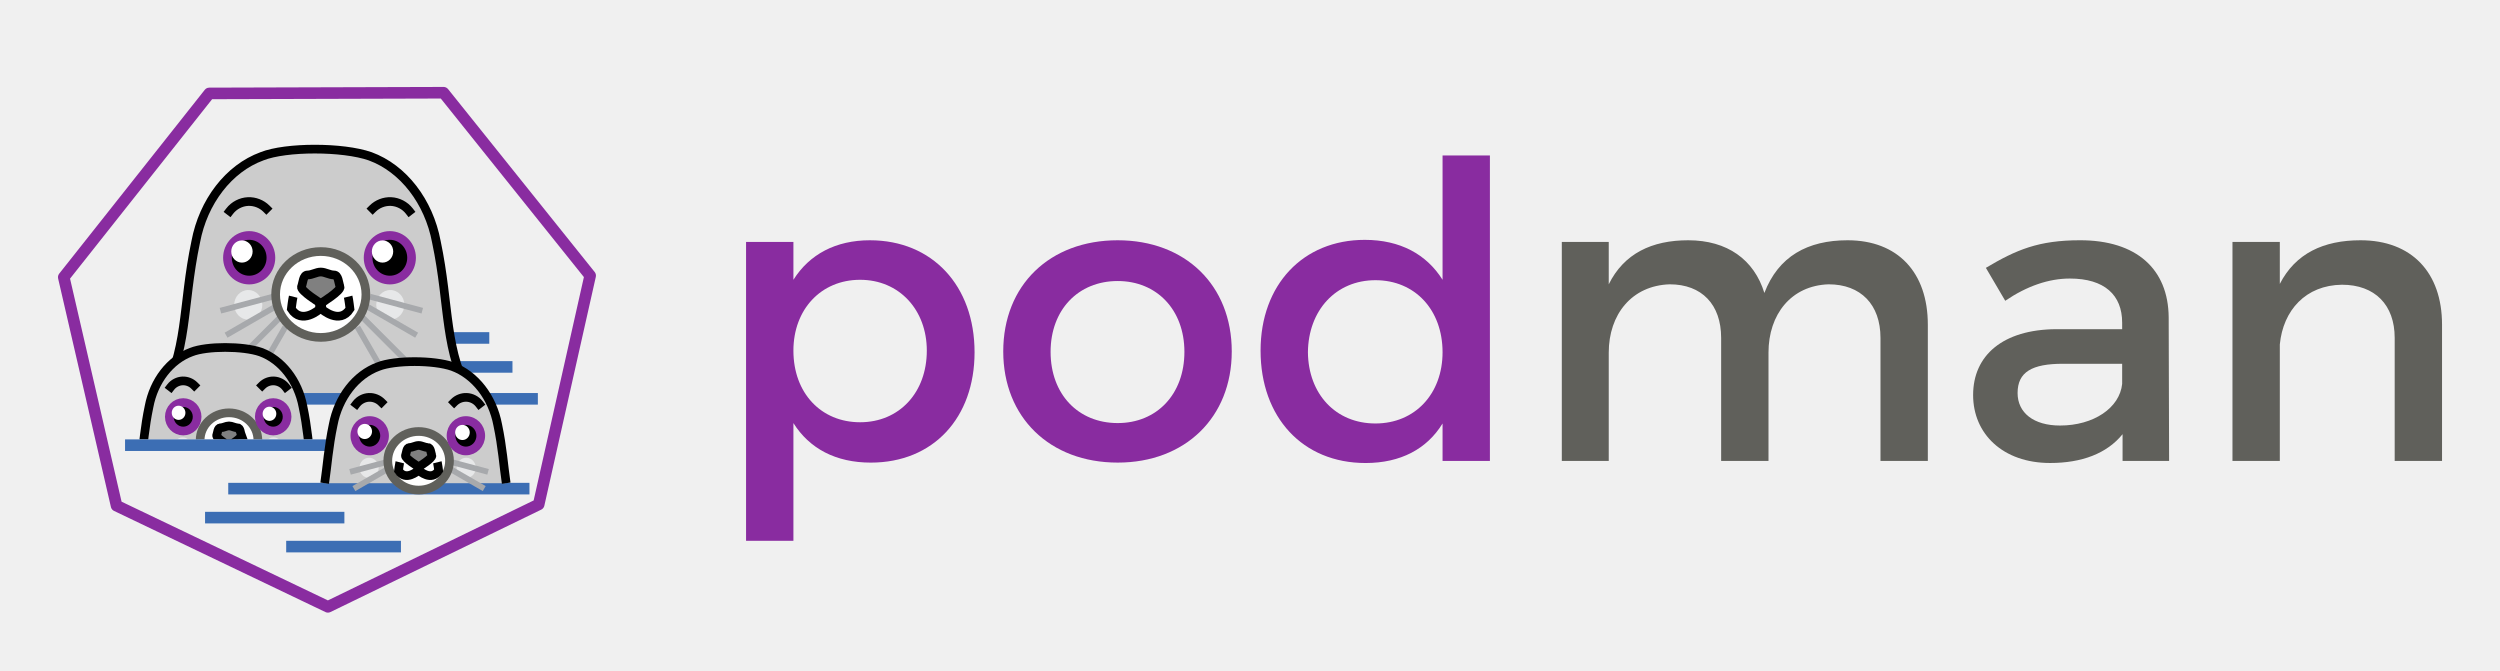
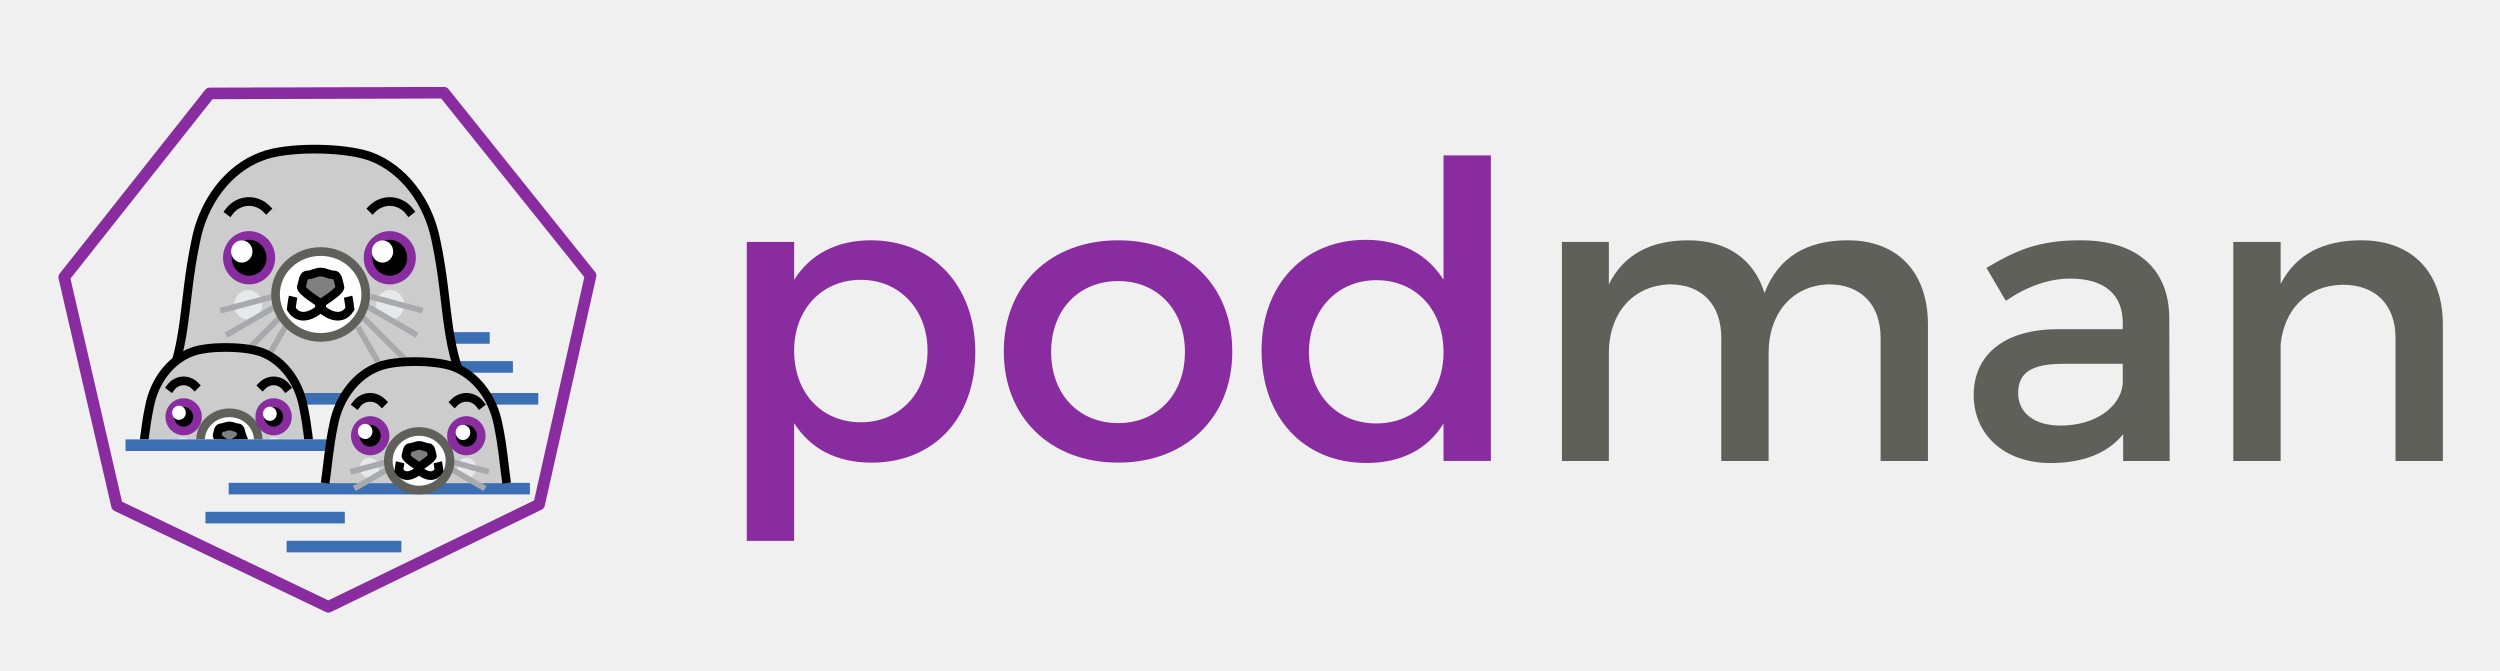
- <svg xmlns="http://www.w3.org/2000/svg" id="svg8" version="1.1" viewBox="0 0 228.259 61.227" height="231.408" width="862.711">
+ <svg xmlns="http://www.w3.org/2000/svg" id="svg8" width="862.71" height="231.41" version="1.1" viewBox="0 0 228.26 61.227">
  <defs id="defs2">
-     <marker style="overflow:visible" id="marker5584" refX="0" refY="0" orient="auto">
-       <path transform="scale(0.2)" style="fill:#4d4d4d;fill-opacity:1;fill-rule:evenodd;stroke:#4d4d4d;stroke-width:1pt;stroke-opacity:1" d="M 0,-7.071 -7.071,0 0,7.071 7.071,0 Z" id="path5582" />
-     </marker>
-     <marker style="overflow:visible" id="DiamondS" refX="0" refY="0" orient="auto">
-       <path transform="scale(0.2)" style="fill:#4d4d4d;fill-opacity:1;fill-rule:evenodd;stroke:#4d4d4d;stroke-width:1pt;stroke-opacity:1" d="M 0,-7.071 -7.071,0 0,7.071 7.071,0 Z" id="path5359" />
-     </marker>
-     <marker style="overflow:visible" id="DotL" refX="0" refY="0" orient="auto">
-       <path transform="matrix(0.8,0,0,0.8,5.92,0.8)" style="fill:#4d4d4d;fill-opacity:1;fill-rule:evenodd;stroke:#4d4d4d;stroke-width:1pt;stroke-opacity:1" d="m -2.5,-1 c 0,2.76 -2.24,5 -5,5 -2.76,0 -5,-2.24 -5,-5 0,-2.76 2.24,-5 5,-5 2.76,0 5,2.24 5,5 z" id="path5335" />
-     </marker>
-     <clipPath id="clipPath81511" clipPathUnits="userSpaceOnUse">
-       <rect y="-1.484" x="934.657" height="12.832" width="26.194" id="rect81513" style="opacity:1;fill:#e7e8e9;fill-opacity:1;stroke:#a7a9ac;stroke-width:0.529;stroke-linecap:square;stroke-linejoin:miter;stroke-miterlimit:4;stroke-dasharray:none;stroke-dashoffset:6;stroke-opacity:1" />
+     <clipPath id="clipPath81511">
+       <rect id="rect81513" x="934.66" y="-1.484" width="26.194" height="12.832" fill="#e7e8e9" stroke="#a7a9ac" stroke-dashoffset="6" stroke-linecap="square" stroke-width=".529" />
    </clipPath>
  </defs>
-   <g transform="translate(-1170.445,517.6202)" id="layer1">
-     <g id="g163426" />
-     <g id="g10819" transform="translate(0,-285.7501)">
-       <g id="text10671" style="font-style:normal;font-weight:normal;font-size:37.592px;line-height:22.555px;font-family:sans-serif;letter-spacing:0px;word-spacing:0px;fill:#892ca0;fill-opacity:1;stroke:none;stroke-width:0.265px;stroke-linecap:butt;stroke-linejoin:miter;stroke-opacity:1" aria-label="podman">
-         <path id="path80700" style="font-style:normal;font-variant:normal;font-weight:normal;font-stretch:normal;font-family:Montserrat;-inkscape-font-specification:Montserrat;fill:#892ca0;fill-opacity:1;stroke-width:0.265px" d="m 1249.878,-209.933 c -3.12,0 -5.526,1.278 -6.992,3.609 v -3.458 h -4.323 v 27.292 h 4.323 v -10.751 c 1.466,2.331 3.872,3.609 7.067,3.609 5.714,0 9.473,-4.098 9.473,-10.075 0,-6.09 -3.872,-10.225 -9.548,-10.225 z m -0.902,16.616 c -3.571,0 -6.09,-2.669 -6.09,-6.541 0,-3.759 2.519,-6.466 6.09,-6.466 3.571,0 6.09,2.744 6.09,6.466 0,3.834 -2.519,6.541 -6.09,6.541 z" />
-         <path id="path80702" style="font-style:normal;font-variant:normal;font-weight:normal;font-stretch:normal;font-family:Montserrat;-inkscape-font-specification:Montserrat;fill:#892ca0;fill-opacity:1;stroke-width:0.265px" d="m 1272.496,-209.933 c -6.203,0 -10.451,4.098 -10.451,10.15 0,6.015 4.248,10.15 10.451,10.15 6.165,0 10.413,-4.135 10.413,-10.15 0,-6.052 -4.248,-10.15 -10.413,-10.15 z m 0,3.722 c 3.571,0 6.09,2.631 6.09,6.466 0,3.872 -2.519,6.503 -6.09,6.503 -3.609,0 -6.128,-2.631 -6.128,-6.503 0,-3.834 2.519,-6.466 6.128,-6.466 z" />
-         <path id="path80704" style="font-style:normal;font-variant:normal;font-weight:normal;font-stretch:normal;font-family:Montserrat;-inkscape-font-specification:Montserrat;fill:#892ca0;fill-opacity:1;stroke-width:0.265px" d="m 1302.156,-217.677 v 11.353 c -1.466,-2.331 -3.872,-3.646 -7.105,-3.646 -5.639,0 -9.511,4.098 -9.511,10.112 0,6.09 3.834,10.263 9.586,10.263 3.195,0 5.601,-1.278 7.03,-3.609 v 3.421 h 4.323 v -27.893 z m -6.128,24.472 c -3.646,0 -6.127,-2.707 -6.165,-6.503 0.038,-3.834 2.556,-6.579 6.165,-6.579 3.609,0 6.128,2.707 6.128,6.579 0,3.797 -2.519,6.503 -6.128,6.503 z" />
-         <path id="path80706" style="fill:#60605b" d="m 1339.133,-209.933 c -3.646,0 -6.315,1.466 -7.594,4.812 -0.94,-3.045 -3.383,-4.812 -6.955,-4.812 -3.308,0 -5.864,1.203 -7.255,4.022 v -3.872 h -4.285 v 19.999 h 4.285 v -9.887 c 0,-3.496 2.105,-6.127 5.564,-6.24 2.932,0 4.699,1.842 4.699,4.887 v 11.24 h 4.323 v -9.887 c 0,-3.496 2.067,-6.127 5.488,-6.24 2.932,0 4.737,1.842 4.737,4.887 v 11.24 h 4.323 v -12.443 c 0,-4.774 -2.744,-7.706 -7.33,-7.706 z" />
-         <path id="path80708" style="fill:#60605b" d="m 1368.492,-189.784 -0.038,-13.12 c -0.038,-4.398 -2.932,-7.03 -8.082,-7.03 -3.797,0 -5.827,0.865 -8.609,2.519 l 1.767,3.007 c 1.992,-1.353 3.985,-2.03 5.902,-2.03 3.158,0 4.774,1.504 4.774,4.022 v 0.601 h -6.052 c -4.812,0.038 -7.556,2.368 -7.556,6.015 0,3.534 2.707,6.203 7.03,6.203 2.895,0 5.188,-0.865 6.616,-2.631 v 2.443 z m -9.962,-3.233 c -2.406,0 -3.872,-1.165 -3.872,-2.97 0,-1.917 1.316,-2.669 4.135,-2.669 h 5.413 v 1.842 c -0.226,2.18 -2.594,3.797 -5.676,3.797 z" />
-         <path id="path80710" style="fill:#60605b" d="m 1385.969,-209.933 c -3.383,0 -5.94,1.203 -7.368,3.985 v -3.834 h -4.323 v 19.999 h 4.323 v -10.639 c 0.301,-3.12 2.368,-5.413 5.676,-5.451 3.007,0 4.812,1.842 4.812,4.849 v 11.24 h 4.323 v -12.443 c 0,-4.774 -2.782,-7.706 -7.443,-7.706 z" />
+   <g id="layer1" transform="translate(-1170.4 517.62)">
+     <g id="g10819" transform="translate(0 -285.75)">
+       <g id="text10671" stroke-width=".265px" aria-label="podman">
+         <path id="path80700" d="m1249.9-209.93c-3.12 0-5.526 1.278-6.992 3.609v-3.458h-4.323v27.292h4.323v-10.751c1.466 2.331 3.872 3.609 7.067 3.609 5.714 0 9.473-4.098 9.473-10.075 0-6.09-3.872-10.225-9.548-10.225zm-0.902 16.616c-3.571 0-6.09-2.669-6.09-6.541 0-3.759 2.519-6.466 6.09-6.466 3.571 0 6.09 2.744 6.09 6.466 0 3.834-2.519 6.541-6.09 6.541z" fill="#892ca0" stroke-width=".265px" />
+         <path id="path80702" d="m1272.5-209.93c-6.203 0-10.451 4.098-10.451 10.15 0 6.015 4.248 10.15 10.451 10.15 6.165 0 10.413-4.135 10.413-10.15 0-6.052-4.248-10.15-10.413-10.15zm0 3.722c3.571 0 6.09 2.631 6.09 6.466 0 3.872-2.519 6.503-6.09 6.503-3.609 0-6.128-2.631-6.128-6.503 0-3.834 2.519-6.466 6.128-6.466z" fill="#892ca0" stroke-width=".265px" />
+         <path id="path80704" d="m1302.2-217.68v11.353c-1.466-2.331-3.872-3.646-7.105-3.646-5.639 0-9.511 4.098-9.511 10.112 0 6.09 3.834 10.263 9.586 10.263 3.195 0 5.601-1.278 7.03-3.609v3.421h4.323v-27.893zm-6.128 24.472c-3.646 0-6.127-2.707-6.165-6.503 0.038-3.834 2.556-6.579 6.165-6.579 3.609 0 6.128 2.707 6.128 6.579 0 3.797-2.519 6.503-6.128 6.503z" fill="#892ca0" stroke-width=".265px" />
+         <path id="path80706" d="m1339.1-209.93c-3.646 0-6.315 1.466-7.594 4.812-0.94-3.045-3.383-4.812-6.955-4.812-3.308 0-5.864 1.203-7.255 4.022v-3.872h-4.285v19.999h4.285v-9.887c0-3.496 2.105-6.128 5.564-6.24 2.932 0 4.699 1.842 4.699 4.887v11.24h4.323v-9.887c0-3.496 2.067-6.128 5.488-6.24 2.932 0 4.737 1.842 4.737 4.887v11.24h4.323v-12.443c0-4.774-2.744-7.706-7.33-7.706z" fill="#60605b" />
+         <path id="path80708" d="m1368.5-189.78-0.038-13.12c-0.038-4.398-2.932-7.03-8.082-7.03-3.797 0-5.827 0.865-8.609 2.519l1.767 3.007c1.992-1.353 3.985-2.03 5.902-2.03 3.158 0 4.774 1.504 4.774 4.022v0.601h-6.052c-4.812 0.038-7.556 2.368-7.556 6.015 0 3.534 2.707 6.203 7.03 6.203 2.895 0 5.188-0.865 6.616-2.631v2.443zm-9.962-3.233c-2.406 0-3.872-1.165-3.872-2.97 0-1.917 1.316-2.669 4.135-2.669h5.413v1.842c-0.226 2.18-2.594 3.797-5.676 3.797z" fill="#60605b" />
+         <path id="path80710" d="m1386-209.93c-3.383 0-5.94 1.203-7.368 3.985v-3.834h-4.323v19.999h4.323v-10.639c0.301-3.12 2.368-5.413 5.676-5.451 3.007 0 4.812 1.842 4.812 4.849v11.24h4.323v-12.443c0-4.774-2.782-7.706-7.443-7.706z" fill="#60605b" />
      </g>
    </g>
-     <g id="g10987" transform="translate(-4.0076941e-7,-285.7501)">
-       <g id="g10985" transform="translate(238.413,-199.7489)">
-         <path style="fill:none;fill-rule:evenodd;stroke:#3c6eb4;stroke-width:1.058;stroke-linecap:butt;stroke-linejoin:miter;stroke-miterlimit:4;stroke-dasharray:none;stroke-opacity:1" d="m 963.983,-1.265 h 12.722" id="path10821" />
-         <path id="path10823" d="m 966.1,1.38 h 12.722" style="fill:none;fill-rule:evenodd;stroke:#3c6eb4;stroke-width:1.058;stroke-linecap:butt;stroke-linejoin:miter;stroke-miterlimit:4;stroke-dasharray:none;stroke-opacity:1" />
-         <g style="stroke-width:0.869" transform="matrix(1.150046,0,0,1.151009,-143.9252,0.4390823)" id="g10875">
-           <path id="path10825" d="m 973.104,3.398 c -2.308,-3.743 -1.791,-7.353 -2.883,-12.51 -0.599,-3.186 -2.621,-5.815 -5.254,-6.778 -2.172,-0.758 -6.683,-0.76 -8.595,0 -2.633,0.963 -4.655,3.592 -5.254,6.778 -1.092,5.158 -0.575,8.768 -2.883,12.51" style="fill:#cccccc;fill-opacity:1;fill-rule:evenodd;stroke:#000000;stroke-width:0.69;stroke-linecap:butt;stroke-linejoin:miter;stroke-miterlimit:4;stroke-dasharray:none;stroke-opacity:1" />
-           <ellipse style="opacity:1;fill:#e7e8e9;fill-opacity:1;stroke:none;stroke-width:0.69;stroke-linecap:square;stroke-linejoin:miter;stroke-miterlimit:4;stroke-dasharray:none;stroke-dashoffset:6;stroke-opacity:1" id="ellipse10827" cx="966.564" cy="-4.107" rx="1.116" ry="1.175" />
-           <ellipse ry="1.175" rx="1.116" cy="-4.107" cx="955.287" id="ellipse10829" style="opacity:1;fill:#e7e8e9;fill-opacity:1;stroke:none;stroke-width:0.69;stroke-linecap:square;stroke-linejoin:miter;stroke-miterlimit:4;stroke-dasharray:none;stroke-dashoffset:6;stroke-opacity:1" />
-           <g id="g10839" style="stroke:#a7a9ac;stroke-width:0.518;stroke-miterlimit:4;stroke-dasharray:none" transform="matrix(0.887899,0,0,0.887899,108.022,0.557834)">
-             <path id="path10831" d="m 956.419,-5.981 -4.671,1.251" style="fill:none;fill-rule:evenodd;stroke:#a7a9ac;stroke-width:0.518;stroke-linecap:butt;stroke-linejoin:miter;stroke-miterlimit:4;stroke-dasharray:none;stroke-opacity:1" />
-             <path id="path10833" d="m 956.948,-5.254 -4.697,2.712" style="fill:none;fill-rule:evenodd;stroke:#a7a9ac;stroke-width:0.518;stroke-linecap:butt;stroke-linejoin:miter;stroke-miterlimit:4;stroke-dasharray:none;stroke-opacity:1" />
-             <path id="path10835" d="m 957.345,-4.394 -4.763,4.762" style="fill:none;fill-rule:evenodd;stroke:#a7a9ac;stroke-width:0.518;stroke-linecap:butt;stroke-linejoin:miter;stroke-miterlimit:4;stroke-dasharray:none;stroke-opacity:1" />
-             <path id="path10837" d="m 957.543,-3.269 -2.434,4.216" style="fill:none;fill-rule:evenodd;stroke:#a7a9ac;stroke-width:0.518;stroke-linecap:butt;stroke-linejoin:miter;stroke-miterlimit:4;stroke-dasharray:none;stroke-opacity:1" />
+     <g id="g10987" transform="translate(-4.0077e-7 -285.75)">
+       <g id="g10985" transform="translate(238.41 -199.75)">
+         <path id="path10821" d="m963.98-1.265h12.722" fill="none" stroke="#3c6eb4" stroke-width="1.058" />
+         <path id="path10823" d="m966.1 1.381h12.722" fill="none" stroke="#3c6eb4" stroke-width="1.058" />
+         <g id="g10875" transform="matrix(1.15 0 0 1.151 -143.93 .43908)" stroke-width=".869">
+           <path id="path10825" d="m973.1 3.398c-2.308-3.743-1.791-7.353-2.883-12.51-0.599-3.186-2.621-5.815-5.254-6.778-2.172-0.758-6.683-0.76-8.595 0-2.633 0.963-4.655 3.592-5.254 6.778-1.092 5.158-0.575 8.768-2.883 12.51" fill="#ccc" fill-rule="evenodd" stroke="#000" stroke-width=".69" />
+           <ellipse id="ellipse10827" cx="966.56" cy="-4.107" rx="1.116" ry="1.175" fill="#e7e8e9" />
+           <ellipse id="ellipse10829" cx="955.29" cy="-4.107" rx="1.116" ry="1.175" fill="#e7e8e9" />
+           <g id="g10839" transform="matrix(.8879 0 0 .8879 108.02 .55783)" fill="none" stroke="#a7a9ac" stroke-width=".518">
+             <path id="path10831" d="m956.42-5.981-4.671 1.252" />
+             <path id="path10833" d="m956.95-5.254-4.697 2.712" />
+             <path id="path10835" d="m957.34-4.394-4.763 4.763" />
+             <path id="path10837" d="m957.54-3.269-2.434 4.216" />
          </g>
-           <g transform="matrix(-0.887899,0,0,0.887899,1814.158,0.5578339)" style="stroke:#a7a9ac;stroke-width:0.518;stroke-miterlimit:4;stroke-dasharray:none" id="g10849">
-             <path style="fill:none;fill-rule:evenodd;stroke:#a7a9ac;stroke-width:0.518;stroke-linecap:butt;stroke-linejoin:miter;stroke-miterlimit:4;stroke-dasharray:none;stroke-opacity:1" d="m 956.419,-5.981 -4.671,1.251" id="path10841" />
-             <path style="fill:none;fill-rule:evenodd;stroke:#a7a9ac;stroke-width:0.518;stroke-linecap:butt;stroke-linejoin:miter;stroke-miterlimit:4;stroke-dasharray:none;stroke-opacity:1" d="m 956.948,-5.254 -4.697,2.712" id="path10843" />
-             <path style="fill:none;fill-rule:evenodd;stroke:#a7a9ac;stroke-width:0.518;stroke-linecap:butt;stroke-linejoin:miter;stroke-miterlimit:4;stroke-dasharray:none;stroke-opacity:1" d="m 957.345,-4.394 -4.763,4.762" id="path10845" />
-             <path style="fill:none;fill-rule:evenodd;stroke:#a7a9ac;stroke-width:0.518;stroke-linecap:butt;stroke-linejoin:miter;stroke-miterlimit:4;stroke-dasharray:none;stroke-opacity:1" d="m 957.543,-3.269 -2.434,4.216" id="path10847" />
+           <g id="g10849" transform="matrix(-.8879 0 0 .8879 1814.2 .55783)" fill="none" stroke="#a7a9ac" stroke-width=".518">
+             <path id="path10841" d="m956.42-5.981-4.671 1.252" />
+             <path id="path10843" d="m956.95-5.254-4.697 2.712" />
+             <path id="path10845" d="m957.34-4.394-4.763 4.763" />
+             <path id="path10847" d="m957.54-3.269-2.434 4.216" />
          </g>
-           <ellipse style="opacity:1;fill:#ffffff;fill-opacity:1;stroke:#60605b;stroke-width:0.69;stroke-linecap:square;stroke-linejoin:miter;stroke-miterlimit:4;stroke-dasharray:none;stroke-dashoffset:6;stroke-opacity:1" id="ellipse10851" cx="961.043" cy="-4.929" rx="3.583" ry="3.406" />
-           <ellipse transform="scale(-1,1)" style="fill:#000000;fill-opacity:1;stroke:#892ca0;stroke-width:0.69;stroke-linecap:square;stroke-linejoin:miter;stroke-miterlimit:4;stroke-dasharray:none;stroke-dashoffset:0;stroke-opacity:1" id="ellipse10853" cx="-966.527" cy="-7.841" rx="1.725" ry="1.769" />
-           <path style="fill:none;fill-opacity:1;stroke:#000000;stroke-width:0.69;stroke-linecap:square;stroke-linejoin:miter;stroke-miterlimit:4;stroke-dasharray:none;stroke-dashoffset:0;stroke-opacity:1" d="m 968.074,-11.544 c -0.345,-0.448 -0.893,-0.733 -1.458,-0.757 -0.533,-0.023 -1.073,0.186 -1.452,0.562" id="path10855" />
-           <g id="g10863" style="stroke-width:0.777;stroke-miterlimit:4;stroke-dasharray:none" transform="matrix(0.887899,0,0,0.887899,106.6124,0.08798743)">
-             <g id="g10861" transform="translate(0,-0.5291667)" style="stroke-width:0.777">
-               <path style="fill:none;fill-rule:evenodd;stroke:#000000;stroke-width:0.777;stroke-linecap:butt;stroke-linejoin:miter;stroke-miterlimit:4;stroke-dasharray:none;stroke-opacity:1" d="m 962.306,-5.783 0.099,1.984 c 0,0 1.588,1.422 2.514,-0.033 0,0 -0.099,-0.827 -0.165,-1.091" id="path10857" />
-               <path id="path10859" d="m 962.288,-5.783 -0.099,1.984 c 0,0 -1.588,1.422 -2.514,-0.033 0,0 0.099,-0.827 0.165,-1.091" style="fill:none;fill-rule:evenodd;stroke:#000000;stroke-width:0.777;stroke-linecap:butt;stroke-linejoin:miter;stroke-miterlimit:4;stroke-dasharray:none;stroke-opacity:1" />
+           <ellipse id="ellipse10851" cx="961.04" cy="-4.929" rx="3.583" ry="3.406" fill="#fff" stroke="#60605b" stroke-dashoffset="6" stroke-linecap="square" stroke-width=".69" />
+           <ellipse id="ellipse10853" transform="scale(-1,1)" cx="-966.53" cy="-7.841" rx="1.725" ry="1.769" stroke="#892ca0" stroke-linecap="square" stroke-width=".69" />
+           <path id="path10855" d="m968.07-11.544c-0.345-0.448-0.893-0.733-1.458-0.757-0.533-0.023-1.073 0.186-1.452 0.562" fill="none" stroke="#000" stroke-linecap="square" stroke-width=".69" />
+           <g id="g10863" transform="matrix(.8879 0 0 .8879 106.61 .087987)" stroke-width=".777">
+             <g id="g10861" transform="translate(0 -.52917)" fill="none" stroke="#000" stroke-width=".777">
+               <path id="path10857" d="m962.31-5.783 0.099 1.984s1.587 1.422 2.514-0.033c0 0-0.099-0.827-0.165-1.091" />
+               <path id="path10859" d="m962.29-5.783-0.099 1.984s-1.587 1.422-2.514-0.033c0 0 0.099-0.827 0.165-1.091" />
            </g>
          </g>
-           <path id="path10865" style="fill:#808080;fill-opacity:1;stroke:#000000;stroke-width:0.69;stroke-linecap:square;stroke-linejoin:miter;stroke-miterlimit:4;stroke-dasharray:none;stroke-dashoffset:0;stroke-opacity:1" d="m 962.572,-5.544 c -0.12,-0.311 -0.12,-0.933 -0.481,-0.933 -0.36,0 -0.694,-0.233 -1.048,-0.233 -0.355,0 -0.688,0.233 -1.048,0.233 -0.36,0 -0.36,0.622 -0.481,0.933 -0.12,0.311 1.529,1.322 1.529,1.322 0,0 1.649,-1.011 1.529,-1.322 z" />
-           <ellipse ry="1.769" rx="1.725" cy="-7.841" cx="955.36" id="ellipse10867" style="fill:#000000;fill-opacity:1;stroke:#892ca0;stroke-width:0.69;stroke-linecap:square;stroke-linejoin:miter;stroke-miterlimit:4;stroke-dasharray:none;stroke-dashoffset:0;stroke-opacity:1" />
-           <ellipse style="fill:#ffffff;fill-opacity:1;stroke:none;stroke-width:0.69;stroke-linecap:square;stroke-linejoin:miter;stroke-miterlimit:4;stroke-dasharray:none;stroke-dashoffset:0;stroke-opacity:1" id="ellipse10869" cx="954.785" cy="-8.338" rx="0.848" ry="0.881" />
-           <path id="path10871" d="m 953.814,-11.544 c 0.345,-0.448 0.893,-0.733 1.458,-0.757 0.533,-0.023 1.073,0.186 1.452,0.562" style="fill:none;fill-opacity:1;stroke:#000000;stroke-width:0.69;stroke-linecap:square;stroke-linejoin:miter;stroke-miterlimit:4;stroke-dasharray:none;stroke-dashoffset:0;stroke-opacity:1" />
-           <ellipse ry="0.881" rx="0.848" cy="-8.338" cx="965.947" id="ellipse10873" style="fill:#ffffff;fill-opacity:1;stroke:none;stroke-width:0.69;stroke-linecap:square;stroke-linejoin:miter;stroke-miterlimit:4;stroke-dasharray:none;stroke-dashoffset:0;stroke-opacity:1" />
+           <path id="path10865" d="m962.57-5.544c-0.12-0.311-0.12-0.933-0.481-0.933-0.36 0-0.694-0.233-1.048-0.233-0.355 0-0.688 0.233-1.048 0.233-0.36 0-0.36 0.622-0.481 0.933-0.12 0.311 1.529 1.322 1.529 1.322s1.649-1.011 1.529-1.322z" fill="#808080" stroke="#000" stroke-linecap="square" stroke-width=".69" />
+           <ellipse id="ellipse10867" cx="955.36" cy="-7.841" rx="1.725" ry="1.769" stroke="#892ca0" stroke-linecap="square" stroke-width=".69" />
+           <ellipse id="ellipse10869" cx="954.78" cy="-8.338" rx=".848" ry=".881" fill="#fff" />
+           <path id="path10871" d="m953.81-11.544c0.345-0.448 0.893-0.733 1.458-0.757 0.533-0.023 1.073 0.186 1.452 0.562" fill="none" stroke="#000" stroke-linecap="square" stroke-width=".69" />
+           <ellipse id="ellipse10873" cx="965.95" cy="-8.338" rx=".848" ry=".881" fill="#fff" />
        </g>
-         <path id="path10877" d="m 948.212,4.293 h 32.928" style="fill:none;fill-rule:evenodd;stroke:#3c6eb4;stroke-width:1.058;stroke-linecap:butt;stroke-linejoin:miter;stroke-miterlimit:4;stroke-dasharray:none;stroke-opacity:1" />
-         <g style="stroke-width:1.204" transform="matrix(0.8304849,0,0,0.8304849,164.5504,-1.423795)" clip-path="url(#clipPath81511)" id="g10929">
-           <path id="path10879" d="m 958.316,13.737 c -0.262,-1.782 -0.389,-3.721 -0.873,-6.002 -0.531,-2.817 -2.322,-5.143 -4.654,-5.995 -1.924,-0.67 -5.92,-0.672 -7.613,0 -2.332,0.851 -4.123,3.177 -4.654,5.995 -0.483,2.281 -0.611,4.22 -0.873,6.002" style="fill:#cccccc;fill-opacity:1;fill-rule:evenodd;stroke:#000000;stroke-width:0.956;stroke-linecap:butt;stroke-linejoin:miter;stroke-miterlimit:4;stroke-dasharray:none;stroke-opacity:1" />
-           <ellipse style="opacity:1;fill:#e7e8e9;fill-opacity:1;stroke:none;stroke-width:0.956;stroke-linecap:square;stroke-linejoin:miter;stroke-miterlimit:4;stroke-dasharray:none;stroke-dashoffset:6;stroke-opacity:1" id="ellipse10881" cx="954.204" cy="12.162" rx="0.988" ry="1.039" />
-           <ellipse ry="1.039" rx="0.988" cy="12.162" cx="944.215" id="ellipse10883" style="opacity:1;fill:#e7e8e9;fill-opacity:1;stroke:none;stroke-width:0.956;stroke-linecap:square;stroke-linejoin:miter;stroke-miterlimit:4;stroke-dasharray:none;stroke-dashoffset:6;stroke-opacity:1" />
-           <g id="g10893" style="stroke:#a7a9ac;stroke-width:0.811;stroke-miterlimit:4;stroke-dasharray:none" transform="matrix(0.7865243,0,0,0.7853064,193.685,16.2881)">
-             <path id="path10885" d="m 956.419,-5.981 -4.671,1.251" style="fill:none;fill-rule:evenodd;stroke:#a7a9ac;stroke-width:0.811;stroke-linecap:butt;stroke-linejoin:miter;stroke-miterlimit:4;stroke-dasharray:none;stroke-opacity:1" />
-             <path id="path10887" d="m 956.948,-5.254 -4.697,2.712" style="fill:none;fill-rule:evenodd;stroke:#a7a9ac;stroke-width:0.811;stroke-linecap:butt;stroke-linejoin:miter;stroke-miterlimit:4;stroke-dasharray:none;stroke-opacity:1" />
-             <path id="path10889" d="m 957.345,-4.394 -4.763,4.762" style="fill:none;fill-rule:evenodd;stroke:#a7a9ac;stroke-width:0.811;stroke-linecap:butt;stroke-linejoin:miter;stroke-miterlimit:4;stroke-dasharray:none;stroke-opacity:1" />
-             <path id="path10891" d="m 957.543,-3.269 -2.434,4.216" style="fill:none;fill-rule:evenodd;stroke:#a7a9ac;stroke-width:0.811;stroke-linecap:butt;stroke-linejoin:miter;stroke-miterlimit:4;stroke-dasharray:none;stroke-opacity:1" />
+         <path id="path10877" d="m948.21 4.293h32.928" fill="none" stroke="#3c6eb4" stroke-width="1.058" />
+         <g id="g10929" transform="matrix(.83048 0 0 .83048 164.55 -1.4238)" clip-path="url(#clipPath81511)" stroke-width="1.204">
+           <path id="path10879" d="m958.32 13.737c-0.262-1.782-0.389-3.721-0.873-6.002-0.531-2.817-2.322-5.143-4.654-5.995-1.924-0.67-5.92-0.672-7.613 0-2.332 0.851-4.123 3.177-4.654 5.995-0.483 2.281-0.611 4.22-0.873 6.002" fill="#ccc" fill-rule="evenodd" stroke="#000" stroke-width=".956" />
+           <ellipse id="ellipse10881" cx="954.2" cy="12.162" rx=".988" ry="1.039" fill="#e7e8e9" />
+           <ellipse id="ellipse10883" cx="944.21" cy="12.162" rx=".988" ry="1.039" fill="#e7e8e9" />
+           <g id="g10893" transform="matrix(.78652 0 0 .78531 193.69 16.288)" fill="none" stroke="#a7a9ac" stroke-width=".811">
+             <path id="path10885" d="m956.42-5.981-4.671 1.252" />
+             <path id="path10887" d="m956.95-5.254-4.697 2.712" />
+             <path id="path10889" d="m957.34-4.394-4.763 4.763" />
+             <path id="path10891" d="m957.54-3.269-2.434 4.216" />
          </g>
-           <g transform="matrix(-0.7865243,0,0,0.7853064,1705.025,16.2881)" style="stroke:#a7a9ac;stroke-width:0.811;stroke-miterlimit:4;stroke-dasharray:none" id="g10903">
-             <path style="fill:none;fill-rule:evenodd;stroke:#a7a9ac;stroke-width:0.811;stroke-linecap:butt;stroke-linejoin:miter;stroke-miterlimit:4;stroke-dasharray:none;stroke-opacity:1" d="m 956.419,-5.981 -4.671,1.251" id="path10895" />
-             <path style="fill:none;fill-rule:evenodd;stroke:#a7a9ac;stroke-width:0.811;stroke-linecap:butt;stroke-linejoin:miter;stroke-miterlimit:4;stroke-dasharray:none;stroke-opacity:1" d="m 956.948,-5.254 -4.697,2.712" id="path10897" />
-             <path style="fill:none;fill-rule:evenodd;stroke:#a7a9ac;stroke-width:0.811;stroke-linecap:butt;stroke-linejoin:miter;stroke-miterlimit:4;stroke-dasharray:none;stroke-opacity:1" d="m 957.345,-4.394 -4.763,4.762" id="path10899" />
-             <path style="fill:none;fill-rule:evenodd;stroke:#a7a9ac;stroke-width:0.811;stroke-linecap:butt;stroke-linejoin:miter;stroke-miterlimit:4;stroke-dasharray:none;stroke-opacity:1" d="m 957.543,-3.269 -2.434,4.216" id="path10901" />
+           <g id="g10903" transform="matrix(-.78652 0 0 .78531 1705 16.288)" fill="none" stroke="#a7a9ac" stroke-width=".811">
+             <path id="path10895" d="m956.42-5.981-4.671 1.252" />
+             <path id="path10897" d="m956.95-5.254-4.697 2.712" />
+             <path id="path10899" d="m957.34-4.394-4.763 4.763" />
+             <path id="path10901" d="m957.54-3.269-2.434 4.216" />
          </g>
-           <ellipse style="opacity:1;fill:#ffffff;fill-opacity:1;stroke:#60605b;stroke-width:0.956;stroke-linecap:square;stroke-linejoin:miter;stroke-miterlimit:4;stroke-dasharray:none;stroke-dashoffset:6;stroke-opacity:1" id="ellipse10905" cx="949.313" cy="11.435" rx="3.174" ry="3.013" />
-           <ellipse transform="scale(-1,1)" style="fill:#000000;fill-opacity:1;stroke:#892ca0;stroke-width:0.956;stroke-linecap:square;stroke-linejoin:miter;stroke-miterlimit:4;stroke-dasharray:none;stroke-dashoffset:0;stroke-opacity:1" id="ellipse10907" cx="-954.172" cy="8.86" rx="1.528" ry="1.565" />
-           <path style="fill:none;fill-opacity:1;stroke:#000000;stroke-width:0.956;stroke-linecap:square;stroke-linejoin:miter;stroke-miterlimit:4;stroke-dasharray:none;stroke-dashoffset:0;stroke-opacity:1" d="m 955.542,5.584 c -0.306,-0.397 -0.792,-0.648 -1.292,-0.67 -0.472,-0.02 -0.95,0.164 -1.286,0.497" id="path10909" />
-           <g id="g10917" style="stroke-width:1.216;stroke-miterlimit:4;stroke-dasharray:none" transform="matrix(0.7865243,0,0,0.7853064,192.4364,15.87254)">
-             <g style="stroke-width:1.216" id="g10915" transform="translate(0,-0.5291667)">
-               <path style="fill:none;fill-rule:evenodd;stroke:#000000;stroke-width:1.216;stroke-linecap:butt;stroke-linejoin:miter;stroke-miterlimit:4;stroke-dasharray:none;stroke-opacity:1" d="m 962.306,-5.783 0.099,1.984 c 0,0 1.588,1.422 2.514,-0.033 0,0 -0.099,-0.827 -0.165,-1.091" id="path10911" />
-               <path id="path10913" d="m 962.288,-5.783 -0.099,1.984 c 0,0 -1.588,1.422 -2.514,-0.033 0,0 0.099,-0.827 0.165,-1.091" style="fill:none;fill-rule:evenodd;stroke:#000000;stroke-width:1.216;stroke-linecap:butt;stroke-linejoin:miter;stroke-miterlimit:4;stroke-dasharray:none;stroke-opacity:1" />
+           <ellipse id="ellipse10905" cx="949.31" cy="11.435" rx="3.174" ry="3.013" fill="#fff" stroke="#60605b" stroke-dashoffset="6" stroke-linecap="square" stroke-width=".956" />
+           <ellipse id="ellipse10907" transform="scale(-1,1)" cx="-954.17" cy="8.86" rx="1.528" ry="1.565" stroke="#892ca0" stroke-linecap="square" stroke-width=".956" />
+           <path id="path10909" d="m955.54 5.584c-0.306-0.397-0.792-0.648-1.292-0.67-0.472-0.02-0.95 0.164-1.286 0.497" fill="none" stroke="#000" stroke-linecap="square" stroke-width=".956" />
+           <g id="g10917" transform="matrix(.78652 0 0 .78531 192.44 15.873)" stroke-width="1.216">
+             <g id="g10915" transform="translate(0 -.52917)" fill="none" stroke="#000" stroke-width="1.216">
+               <path id="path10911" d="m962.31-5.783 0.099 1.984s1.587 1.422 2.514-0.033c0 0-0.099-0.827-0.165-1.091" />
+               <path id="path10913" d="m962.29-5.783-0.099 1.984s-1.587 1.422-2.514-0.033c0 0 0.099-0.827 0.165-1.091" />
            </g>
          </g>
-           <path id="path10919" style="fill:#808080;fill-opacity:1;stroke:#000000;stroke-width:0.956;stroke-linecap:square;stroke-linejoin:miter;stroke-miterlimit:4;stroke-dasharray:none;stroke-dashoffset:0;stroke-opacity:1" d="m 950.668,10.892 c -0.106,-0.275 -0.106,-0.825 -0.426,-0.825 -0.319,0 -0.615,-0.206 -0.929,-0.206 -0.314,0 -0.609,0.206 -0.929,0.206 -0.319,0 -0.319,0.55 -0.426,0.825 -0.106,0.275 1.354,1.169 1.354,1.169 0,0 1.461,-0.894 1.354,-1.169 z" />
-           <ellipse ry="1.565" rx="1.528" cy="8.86" cx="944.28" id="ellipse10921" style="fill:#000000;fill-opacity:1;stroke:#892ca0;stroke-width:0.956;stroke-linecap:square;stroke-linejoin:miter;stroke-miterlimit:4;stroke-dasharray:none;stroke-dashoffset:0;stroke-opacity:1" />
-           <ellipse style="fill:#ffffff;fill-opacity:1;stroke:none;stroke-width:0.956;stroke-linecap:square;stroke-linejoin:miter;stroke-miterlimit:4;stroke-dasharray:none;stroke-dashoffset:0;stroke-opacity:1" id="ellipse10923" cx="943.77" cy="8.42" rx="0.752" ry="0.78" />
-           <path id="path10925" d="m 942.909,5.584 c 0.306,-0.397 0.792,-0.648 1.292,-0.67 0.472,-0.02 0.95,0.164 1.286,0.497" style="fill:none;fill-opacity:1;stroke:#000000;stroke-width:0.956;stroke-linecap:square;stroke-linejoin:miter;stroke-miterlimit:4;stroke-dasharray:none;stroke-dashoffset:0;stroke-opacity:1" />
-           <ellipse ry="0.78" rx="0.752" cy="8.529" cx="953.762" id="ellipse10927" style="fill:#ffffff;fill-opacity:1;stroke:none;stroke-width:0.956;stroke-linecap:square;stroke-linejoin:miter;stroke-miterlimit:4;stroke-dasharray:none;stroke-dashoffset:0;stroke-opacity:1" />
+           <path id="path10919" d="m950.67 10.892c-0.106-0.275-0.106-0.825-0.426-0.825-0.319 0-0.615-0.206-0.929-0.206s-0.609 0.206-0.929 0.206c-0.319 0-0.319 0.55-0.426 0.825-0.106 0.275 1.354 1.169 1.354 1.169s1.461-0.894 1.354-1.169z" fill="#808080" stroke="#000" stroke-linecap="square" stroke-width=".956" />
+           <ellipse id="ellipse10921" cx="944.28" cy="8.86" rx="1.528" ry="1.565" stroke="#892ca0" stroke-linecap="square" stroke-width=".956" />
+           <ellipse id="ellipse10923" cx="943.77" cy="8.42" rx=".752" ry=".78" fill="#fff" />
+           <path id="path10925" d="m942.91 5.584c0.306-0.397 0.792-0.648 1.292-0.67 0.472-0.02 0.95 0.164 1.286 0.497" fill="none" stroke="#000" stroke-linecap="square" stroke-width=".956" />
+           <ellipse id="ellipse10927" cx="953.76" cy="8.529" rx=".752" ry=".78" fill="#fff" />
        </g>
-         <path style="opacity:1;fill:none;fill-opacity:1;stroke:#892ca0;stroke-width:1.058;stroke-linecap:round;stroke-linejoin:round;stroke-miterlimit:4;stroke-dasharray:none;stroke-opacity:1" d="m 961.972,23.285 -19.298,-9.233 -4.82,-20.862 13.287,-16.781 21.389,-0.064 13.385,16.701 -4.699,20.89 z" id="path10931" />
-         <path style="fill:none;fill-rule:evenodd;stroke:#3c6eb4;stroke-width:1.058;stroke-linecap:butt;stroke-linejoin:miter;stroke-miterlimit:4;stroke-dasharray:none;stroke-opacity:1" d="m 943.449,8.526 h 19.831" id="path10933" />
-         <path id="path10935" d="m 952.871,12.493 h 27.502" style="fill:none;fill-rule:evenodd;stroke:#3c6eb4;stroke-width:1.058;stroke-linecap:butt;stroke-linejoin:miter;stroke-miterlimit:4;stroke-dasharray:none;stroke-opacity:1" />
-         <g transform="translate(0.780454,0.8837098)" id="g10979">
-           <path style="fill:#cccccc;fill-opacity:1;fill-rule:evenodd;stroke:#000000;stroke-width:0.794;stroke-linecap:butt;stroke-linejoin:miter;stroke-miterlimit:4;stroke-dasharray:none;stroke-opacity:1" d="m 977.469,11.111 c -0.233,-1.582 -0.346,-3.304 -0.775,-5.329 -0.471,-2.502 -2.062,-4.567 -4.132,-5.323 -1.708,-0.595 -5.256,-0.597 -6.76,0 -2.071,0.756 -3.661,2.821 -4.132,5.323 -0.429,2.025 -0.542,3.747 -0.775,5.329" id="path10937" />
-           <ellipse ry="0.922" rx="0.878" cy="9.712" cx="973.817" id="ellipse10939" style="opacity:1;fill:#e7e8e9;fill-opacity:1;stroke:none;stroke-width:0.794;stroke-linecap:square;stroke-linejoin:miter;stroke-miterlimit:4;stroke-dasharray:none;stroke-dashoffset:6;stroke-opacity:1" />
-           <ellipse style="opacity:1;fill:#e7e8e9;fill-opacity:1;stroke:none;stroke-width:0.794;stroke-linecap:square;stroke-linejoin:miter;stroke-miterlimit:4;stroke-dasharray:none;stroke-dashoffset:6;stroke-opacity:1" id="ellipse10941" cx="964.948" cy="9.712" rx="0.878" ry="0.922" />
-           <g transform="matrix(0.6983541,0,0,0.6972728,299.0235,11.96602)" style="stroke:#a7a9ac;stroke-width:0.758;stroke-miterlimit:4;stroke-dasharray:none" id="g10947">
-             <path style="fill:none;fill-rule:evenodd;stroke:#a7a9ac;stroke-width:0.758;stroke-linecap:butt;stroke-linejoin:miter;stroke-miterlimit:4;stroke-dasharray:none;stroke-opacity:1" d="m 955.746,-3.96 -4.671,1.251" id="path10943" />
-             <path style="fill:none;fill-rule:evenodd;stroke:#a7a9ac;stroke-width:0.758;stroke-linecap:butt;stroke-linejoin:miter;stroke-miterlimit:4;stroke-dasharray:none;stroke-opacity:1" d="m 956.275,-3.232 -4.697,2.712" id="path10945" />
+         <path id="path10931" d="m961.97 23.285-19.298-9.233-4.82-20.862 13.287-16.781 21.389-0.064 13.385 16.701-4.699 20.89z" fill="none" stroke="#892ca0" stroke-linecap="round" stroke-linejoin="round" stroke-width="1.058" />
+         <path id="path10933" d="m943.45 8.527h19.831" fill="none" stroke="#3c6eb4" stroke-width="1.058" />
+         <path id="path10935" d="m952.87 12.493h27.502" fill="none" stroke="#3c6eb4" stroke-width="1.058" />
+         <g id="g10979" transform="translate(.78045 .88371)">
+           <path id="path10937" d="m977.47 11.111c-0.233-1.582-0.346-3.304-0.775-5.329-0.471-2.502-2.062-4.566-4.132-5.323-1.708-0.595-5.256-0.597-6.76 0-2.071 0.756-3.661 2.821-4.132 5.323-0.429 2.025-0.542 3.747-0.775 5.329" fill="#ccc" fill-rule="evenodd" stroke="#000" stroke-width=".794" />
+           <ellipse id="ellipse10939" cx="973.82" cy="9.712" rx=".878" ry=".922" fill="#e7e8e9" />
+           <ellipse id="ellipse10941" cx="964.95" cy="9.712" rx=".878" ry=".922" fill="#e7e8e9" />
+           <g id="g10947" transform="matrix(.69835 0 0 .69727 299.02 11.966)" fill="none" stroke="#a7a9ac" stroke-width=".758">
+             <path id="path10943" d="m955.75-3.96-4.671 1.252" />
+             <path id="path10945" d="m956.28-3.232-4.697 2.712" />
          </g>
-           <g id="g10953" style="stroke:#a7a9ac;stroke-width:0.758;stroke-miterlimit:4;stroke-dasharray:none" transform="matrix(-0.6983541,0,0,0.6972728,1640.471,13.37556)">
-             <path id="path10949" d="m 956.419,-5.981 -4.671,1.251" style="fill:none;fill-rule:evenodd;stroke:#a7a9ac;stroke-width:0.758;stroke-linecap:butt;stroke-linejoin:miter;stroke-miterlimit:4;stroke-dasharray:none;stroke-opacity:1" />
-             <path id="path10951" d="m 956.948,-5.254 -4.697,2.712" style="fill:none;fill-rule:evenodd;stroke:#a7a9ac;stroke-width:0.758;stroke-linecap:butt;stroke-linejoin:miter;stroke-miterlimit:4;stroke-dasharray:none;stroke-opacity:1" />
+           <g id="g10953" transform="matrix(-.69835 0 0 .69727 1640.5 13.376)" fill="none" stroke="#a7a9ac" stroke-width=".758">
+             <path id="path10949" d="m956.42-5.981-4.671 1.252" />
+             <path id="path10951" d="m956.95-5.254-4.697 2.712" />
          </g>
-           <ellipse ry="2.675" rx="2.818" cy="9.067" cx="969.475" id="ellipse10955" style="opacity:1;fill:#ffffff;fill-opacity:1;stroke:#60605b;stroke-width:0.794;stroke-linecap:square;stroke-linejoin:miter;stroke-miterlimit:4;stroke-dasharray:none;stroke-dashoffset:6;stroke-opacity:1" />
-           <ellipse ry="1.389" rx="1.357" cy="6.78" cx="-973.789" id="ellipse10957" style="fill:#000000;fill-opacity:1;stroke:#892ca0;stroke-width:0.794;stroke-linecap:square;stroke-linejoin:miter;stroke-miterlimit:4;stroke-dasharray:none;stroke-dashoffset:0;stroke-opacity:1" transform="scale(-1,1)" />
-           <path id="path10959" d="m 975.006,3.872 c -0.271,-0.352 -0.703,-0.576 -1.147,-0.595 -0.419,-0.018 -0.844,0.146 -1.142,0.441" style="fill:none;fill-opacity:1;stroke:#000000;stroke-width:0.794;stroke-linecap:square;stroke-linejoin:miter;stroke-miterlimit:4;stroke-dasharray:none;stroke-dashoffset:0;stroke-opacity:1" />
-           <g transform="matrix(0.6983541,0,0,0.6972728,297.445,13.00659)" style="stroke-width:1.137;stroke-miterlimit:4;stroke-dasharray:none" id="g10967">
-             <g transform="translate(0,-0.5291667)" id="g10965" style="stroke-width:1.137">
-               <path id="path10961" d="m 962.306,-5.783 0.099,1.984 c 0,0 1.588,1.422 2.514,-0.033 0,0 -0.099,-0.827 -0.165,-1.091" style="fill:none;fill-rule:evenodd;stroke:#000000;stroke-width:1.137;stroke-linecap:butt;stroke-linejoin:miter;stroke-miterlimit:4;stroke-dasharray:none;stroke-opacity:1" />
-               <path style="fill:none;fill-rule:evenodd;stroke:#000000;stroke-width:1.137;stroke-linecap:butt;stroke-linejoin:miter;stroke-miterlimit:4;stroke-dasharray:none;stroke-opacity:1" d="m 962.288,-5.783 -0.099,1.984 c 0,0 -1.588,1.422 -2.514,-0.033 0,0 0.099,-0.827 0.165,-1.091" id="path10963" />
+           <ellipse id="ellipse10955" cx="969.48" cy="9.066" rx="2.818" ry="2.675" fill="#fff" stroke="#60605b" stroke-dashoffset="6" stroke-linecap="square" stroke-width=".794" />
+           <ellipse id="ellipse10957" transform="scale(-1,1)" cx="-973.79" cy="6.78" rx="1.357" ry="1.389" stroke="#892ca0" stroke-linecap="square" stroke-width=".794" />
+           <path id="path10959" d="m975.01 3.872c-0.271-0.352-0.703-0.576-1.147-0.595-0.419-0.018-0.844 0.146-1.142 0.441" fill="none" stroke="#000" stroke-linecap="square" stroke-width=".794" />
+           <g id="g10967" transform="matrix(.69835 0 0 .69727 297.44 13.007)" stroke-width="1.137">
+             <g id="g10965" transform="translate(0 -.52917)" fill="none" stroke="#000" stroke-width="1.137">
+               <path id="path10961" d="m962.31-5.783 0.099 1.984s1.587 1.422 2.514-0.033c0 0-0.099-0.827-0.165-1.091" />
+               <path id="path10963" d="m962.29-5.783-0.099 1.984s-1.587 1.422-2.514-0.033c0 0 0.099-0.827 0.165-1.091" />
            </g>
          </g>
-           <path d="m 970.678,8.584 c -0.095,-0.244 -0.095,-0.733 -0.378,-0.733 -0.284,0 -0.546,-0.183 -0.824,-0.183 -0.279,0 -0.541,0.183 -0.824,0.183 -0.284,0 -0.284,0.488 -0.378,0.733 -0.095,0.244 1.203,1.038 1.203,1.038 0,0 1.297,-0.794 1.202,-1.038 z" style="fill:#808080;fill-opacity:1;stroke:#000000;stroke-width:0.794;stroke-linecap:square;stroke-linejoin:miter;stroke-miterlimit:4;stroke-dasharray:none;stroke-dashoffset:0;stroke-opacity:1" id="path10969" />
-           <ellipse style="fill:#000000;fill-opacity:1;stroke:#892ca0;stroke-width:0.794;stroke-linecap:square;stroke-linejoin:miter;stroke-miterlimit:4;stroke-dasharray:none;stroke-dashoffset:0;stroke-opacity:1" id="ellipse10971" cx="965.006" cy="6.78" rx="1.357" ry="1.389" />
-           <ellipse ry="0.692" rx="0.667" cy="6.389" cx="964.553" id="ellipse10973" style="fill:#ffffff;fill-opacity:1;stroke:none;stroke-width:0.794;stroke-linecap:square;stroke-linejoin:miter;stroke-miterlimit:4;stroke-dasharray:none;stroke-dashoffset:0;stroke-opacity:1" />
-           <path style="fill:none;fill-opacity:1;stroke:#000000;stroke-width:0.794;stroke-linecap:square;stroke-linejoin:miter;stroke-miterlimit:4;stroke-dasharray:none;stroke-dashoffset:0;stroke-opacity:1" d="m 963.789,3.872 c 0.271,-0.352 0.703,-0.576 1.147,-0.595 0.419,-0.018 0.844,0.146 1.142,0.441" id="path10975" />
-           <ellipse style="fill:#ffffff;fill-opacity:1;stroke:none;stroke-width:0.794;stroke-linecap:square;stroke-linejoin:miter;stroke-miterlimit:4;stroke-dasharray:none;stroke-dashoffset:0;stroke-opacity:1" id="ellipse10977" cx="973.475" cy="6.48" rx="0.667" ry="0.692" />
+           <path id="path10969" d="m970.68 8.584c-0.095-0.244-0.095-0.733-0.378-0.733-0.284 0-0.546-0.183-0.824-0.183-0.279 0-0.541 0.183-0.824 0.183-0.284 0-0.284 0.488-0.378 0.733-0.095 0.244 1.202 1.038 1.202 1.038s1.297-0.794 1.202-1.038z" fill="#808080" stroke="#000" stroke-linecap="square" stroke-width=".794" />
+           <ellipse id="ellipse10971" cx="965.01" cy="6.78" rx="1.357" ry="1.389" stroke="#892ca0" stroke-linecap="square" stroke-width=".794" />
+           <ellipse id="ellipse10973" cx="964.55" cy="6.389" rx=".667" ry=".692" fill="#fff" />
+           <path id="path10975" d="m963.79 3.872c0.271-0.352 0.703-0.576 1.147-0.595 0.419-0.018 0.844 0.146 1.142 0.441" fill="none" stroke="#000" stroke-linecap="square" stroke-width=".794" />
+           <ellipse id="ellipse10977" cx="973.48" cy="6.48" rx=".667" ry=".692" fill="#fff" />
        </g>
-         <path style="fill:none;fill-rule:evenodd;stroke:#3c6eb4;stroke-width:1.058;stroke-linecap:butt;stroke-linejoin:miter;stroke-miterlimit:4;stroke-dasharray:none;stroke-opacity:1" d="m 950.754,15.139 h 12.722" id="path10981" />
-         <path id="path10983" d="m 958.162,17.785 h 10.477" style="fill:none;fill-rule:evenodd;stroke:#3c6eb4;stroke-width:1.058;stroke-linecap:butt;stroke-linejoin:miter;stroke-miterlimit:4;stroke-dasharray:none;stroke-opacity:1" />
+         <path id="path10981" d="m950.75 15.139h12.722" fill="none" stroke="#3c6eb4" stroke-width="1.058" />
+         <path id="path10983" d="m958.16 17.785h10.477" fill="none" stroke="#3c6eb4" stroke-width="1.058" />
      </g>
    </g>
  </g>
</svg>
